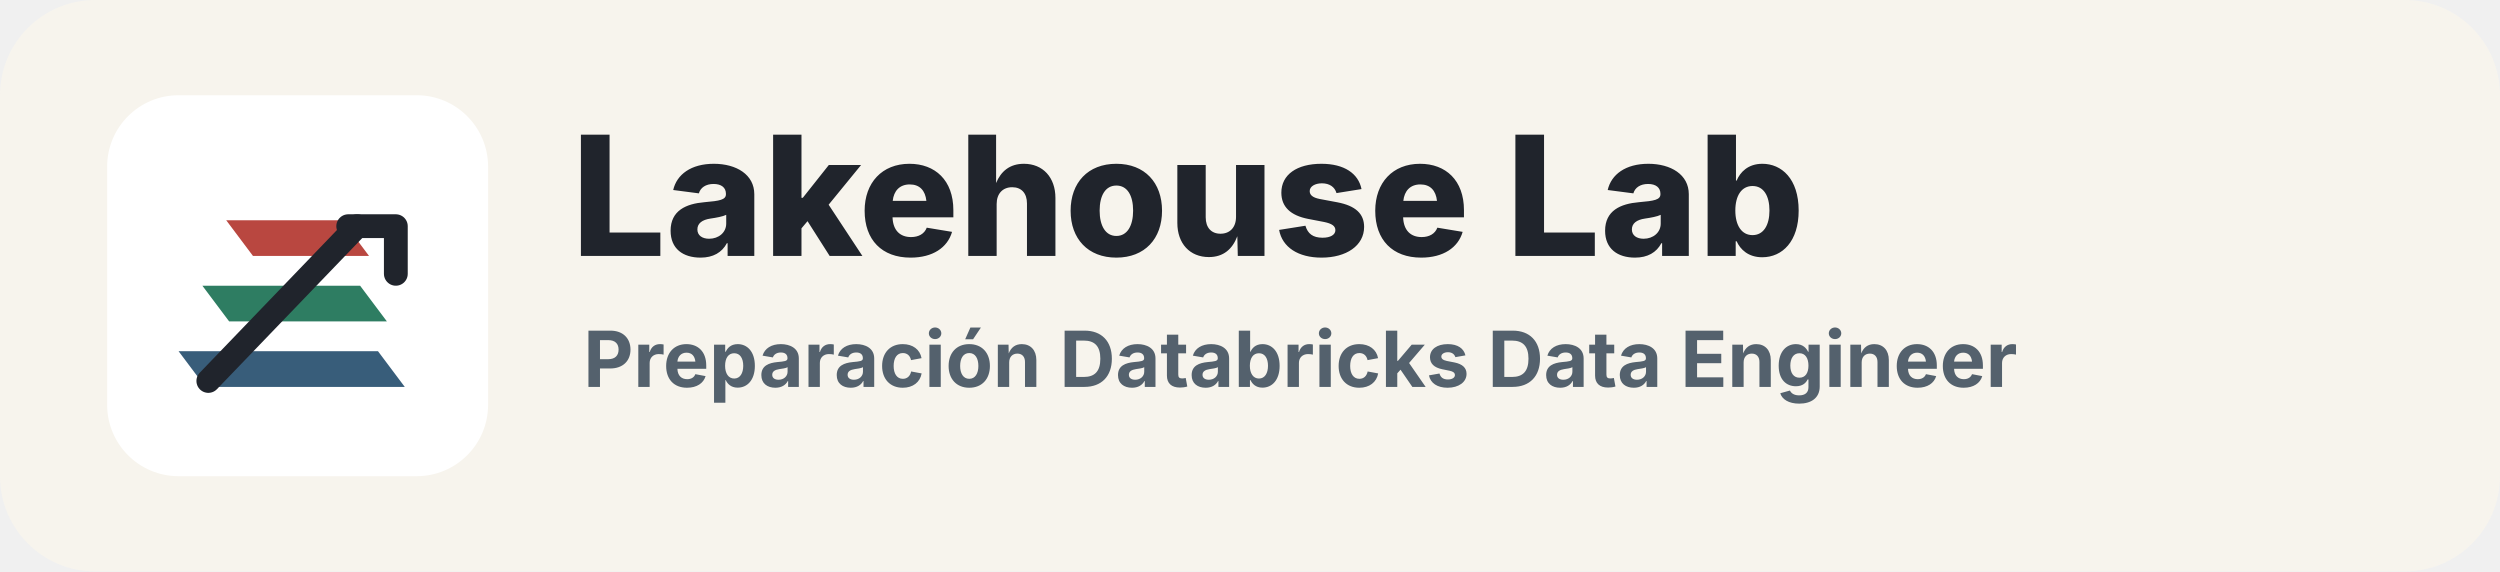
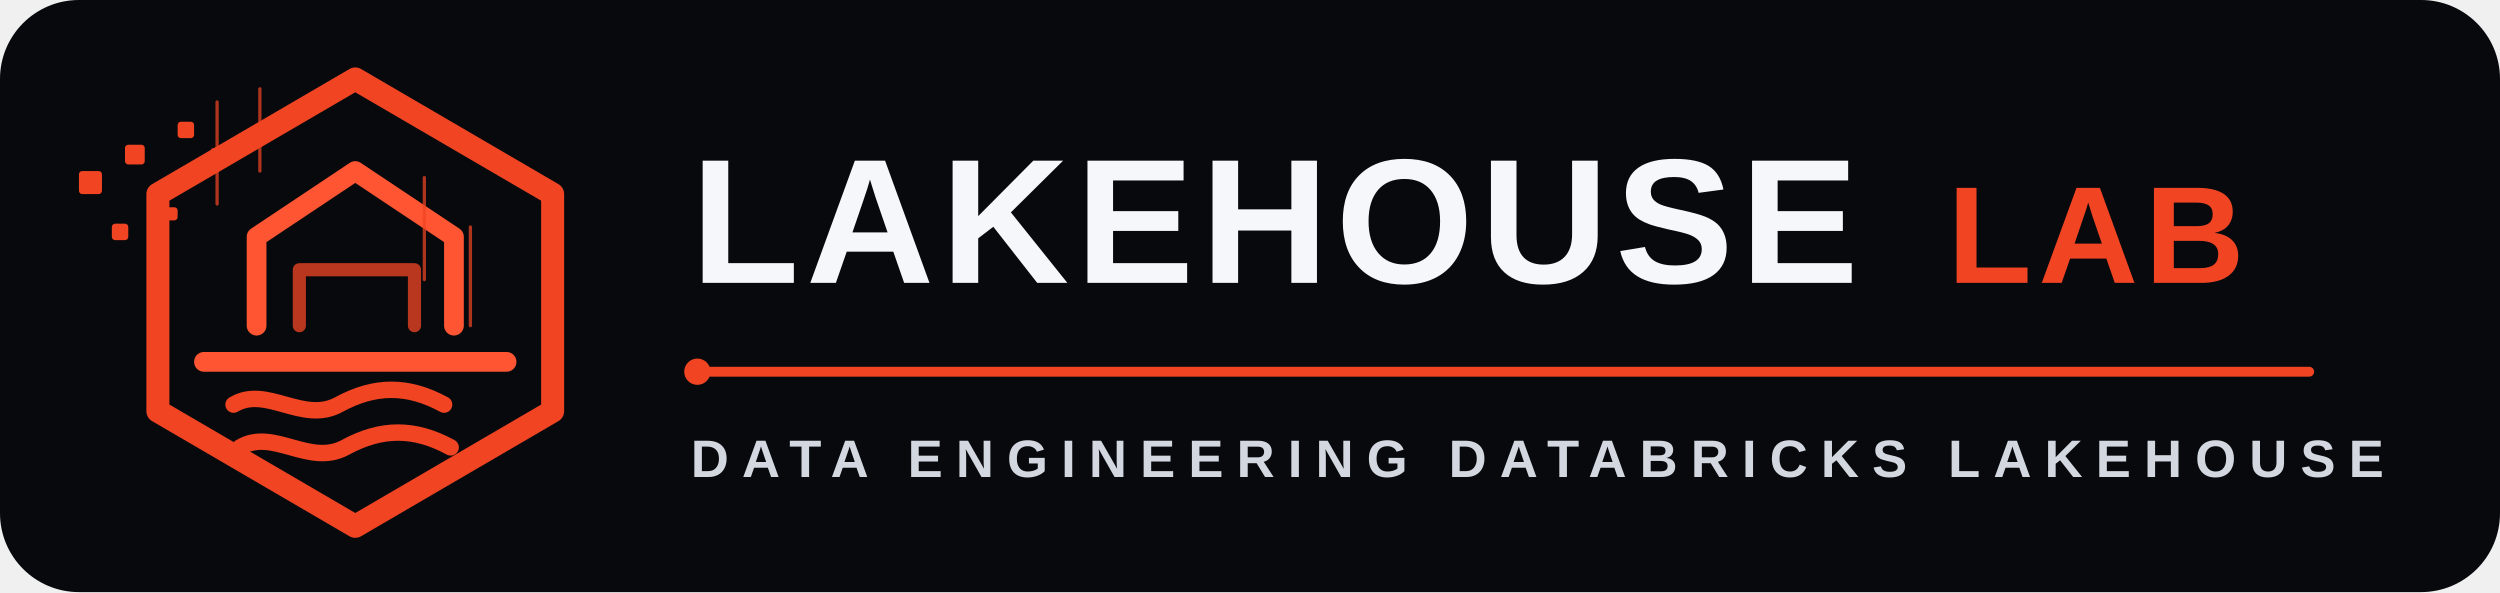
- <svg xmlns="http://www.w3.org/2000/svg" viewBox="0 0 420 96" role="img" aria-labelledby="title desc">
-   <rect width="420" height="96" rx="16" fill="#F7F4ED" />
-   <g transform="translate(18 16) scale(.5)">
-     <rect width="128" height="128" rx="24" fill="#FFFFFF" />
-     <path d="M24 86h67l9 12H33l-9-12Z" fill="#385D7A" />
-     <path d="M32 64h53l9 12H41l-9-12Z" fill="#2E7D62" />
-     <path d="M40 42h39l9 12H49l-9-12Z" fill="#B94740" />
-     <path d="M34 96 84 44" fill="none" stroke="#20242C" stroke-width="8" stroke-linecap="round" />
-     <path d="M81 44h16v16" fill="none" stroke="#20242C" stroke-width="8" stroke-linecap="round" stroke-linejoin="round" />
+ <svg xmlns="http://www.w3.org/2000/svg" viewBox="0 0 760 180" role="img" aria-labelledby="title desc">
+   <rect width="760" height="180" rx="24" fill="#07090D" />
+   <g transform="translate(42 24)">
+     <path d="M66 0 126 35v66l-60 35L6 101V35L66 0Z" fill="none" stroke="#F04423" stroke-width="7" stroke-linejoin="round" />
+     <path d="M36 75V48l30-20 30 20v27" fill="none" stroke="#FF5533" stroke-width="6" stroke-linecap="round" stroke-linejoin="round" />
+     <path d="M49 75V58h35v17" fill="none" stroke="#B9361F" stroke-width="4" stroke-linecap="round" stroke-linejoin="round" />
+     <path d="M20 86h92" stroke="#FF5533" stroke-width="6" stroke-linecap="round" />
+     <path d="M29 99c10-6 21 6 32 0s21-6 32 0M31 112c10-6 21 6 32 0s21-6 32 0" fill="none" stroke="#F04423" stroke-width="5" stroke-linecap="round" />
+     <g fill="#F04423">
+       <rect x="-18" y="28" width="7" height="7" rx="1" />
+       <rect x="-4" y="20" width="6" height="6" rx="1" />
+       <rect x="12" y="13" width="5" height="5" rx="1" />
+       <rect x="-8" y="44" width="5" height="5" rx="1" />
+       <rect x="8" y="39" width="4" height="4" rx="1" />
+       <rect x="22" y="21" width="4" height="4" rx="1" />
+     </g>
+     <g stroke="#F04423" stroke-linecap="round" opacity=".72">
+       <path d="M24 7v31" />
+       <path d="M37 3v25" />
+       <path d="M87 30v31" />
+       <path d="M101 45v30" />
+     </g>
  </g>
-   <text x="96" y="43" fill="#20242C" font-family="Inter, Arial, sans-serif" font-size="28" font-weight="800">Lakehouse Lab</text>
-   <text x="98" y="65" fill="#54616D" font-family="Inter, Arial, sans-serif" font-size="13" font-weight="700">Preparación Databricks Data Engineer</text>
+   <text x="210" y="86" fill="#F5F7FA" font-family="Arial, Helvetica, sans-serif" font-size="54" font-weight="900" letter-spacing="2" textLength="350" lengthAdjust="spacingAndGlyphs">LAKEHOUSE</text>
+   <text x="592" y="86" fill="#F04423" font-family="Arial, Helvetica, sans-serif" font-size="42" font-weight="900" letter-spacing="2" textLength="94" lengthAdjust="spacingAndGlyphs">LAB</text>
+   <circle cx="212" cy="113" r="4" fill="#F04423" />
+   <path d="M216 113h486" stroke="#F04423" stroke-width="3" stroke-linecap="round" />
+   <text x="210" y="145" fill="#D3D7DF" font-family="Arial, Helvetica, sans-serif" font-size="16" font-weight="700" letter-spacing="4" textLength="490" lengthAdjust="spacingAndGlyphs">DATA ENGINEERING  DATABRICKS  LAKEHOUSE</text>
</svg>
